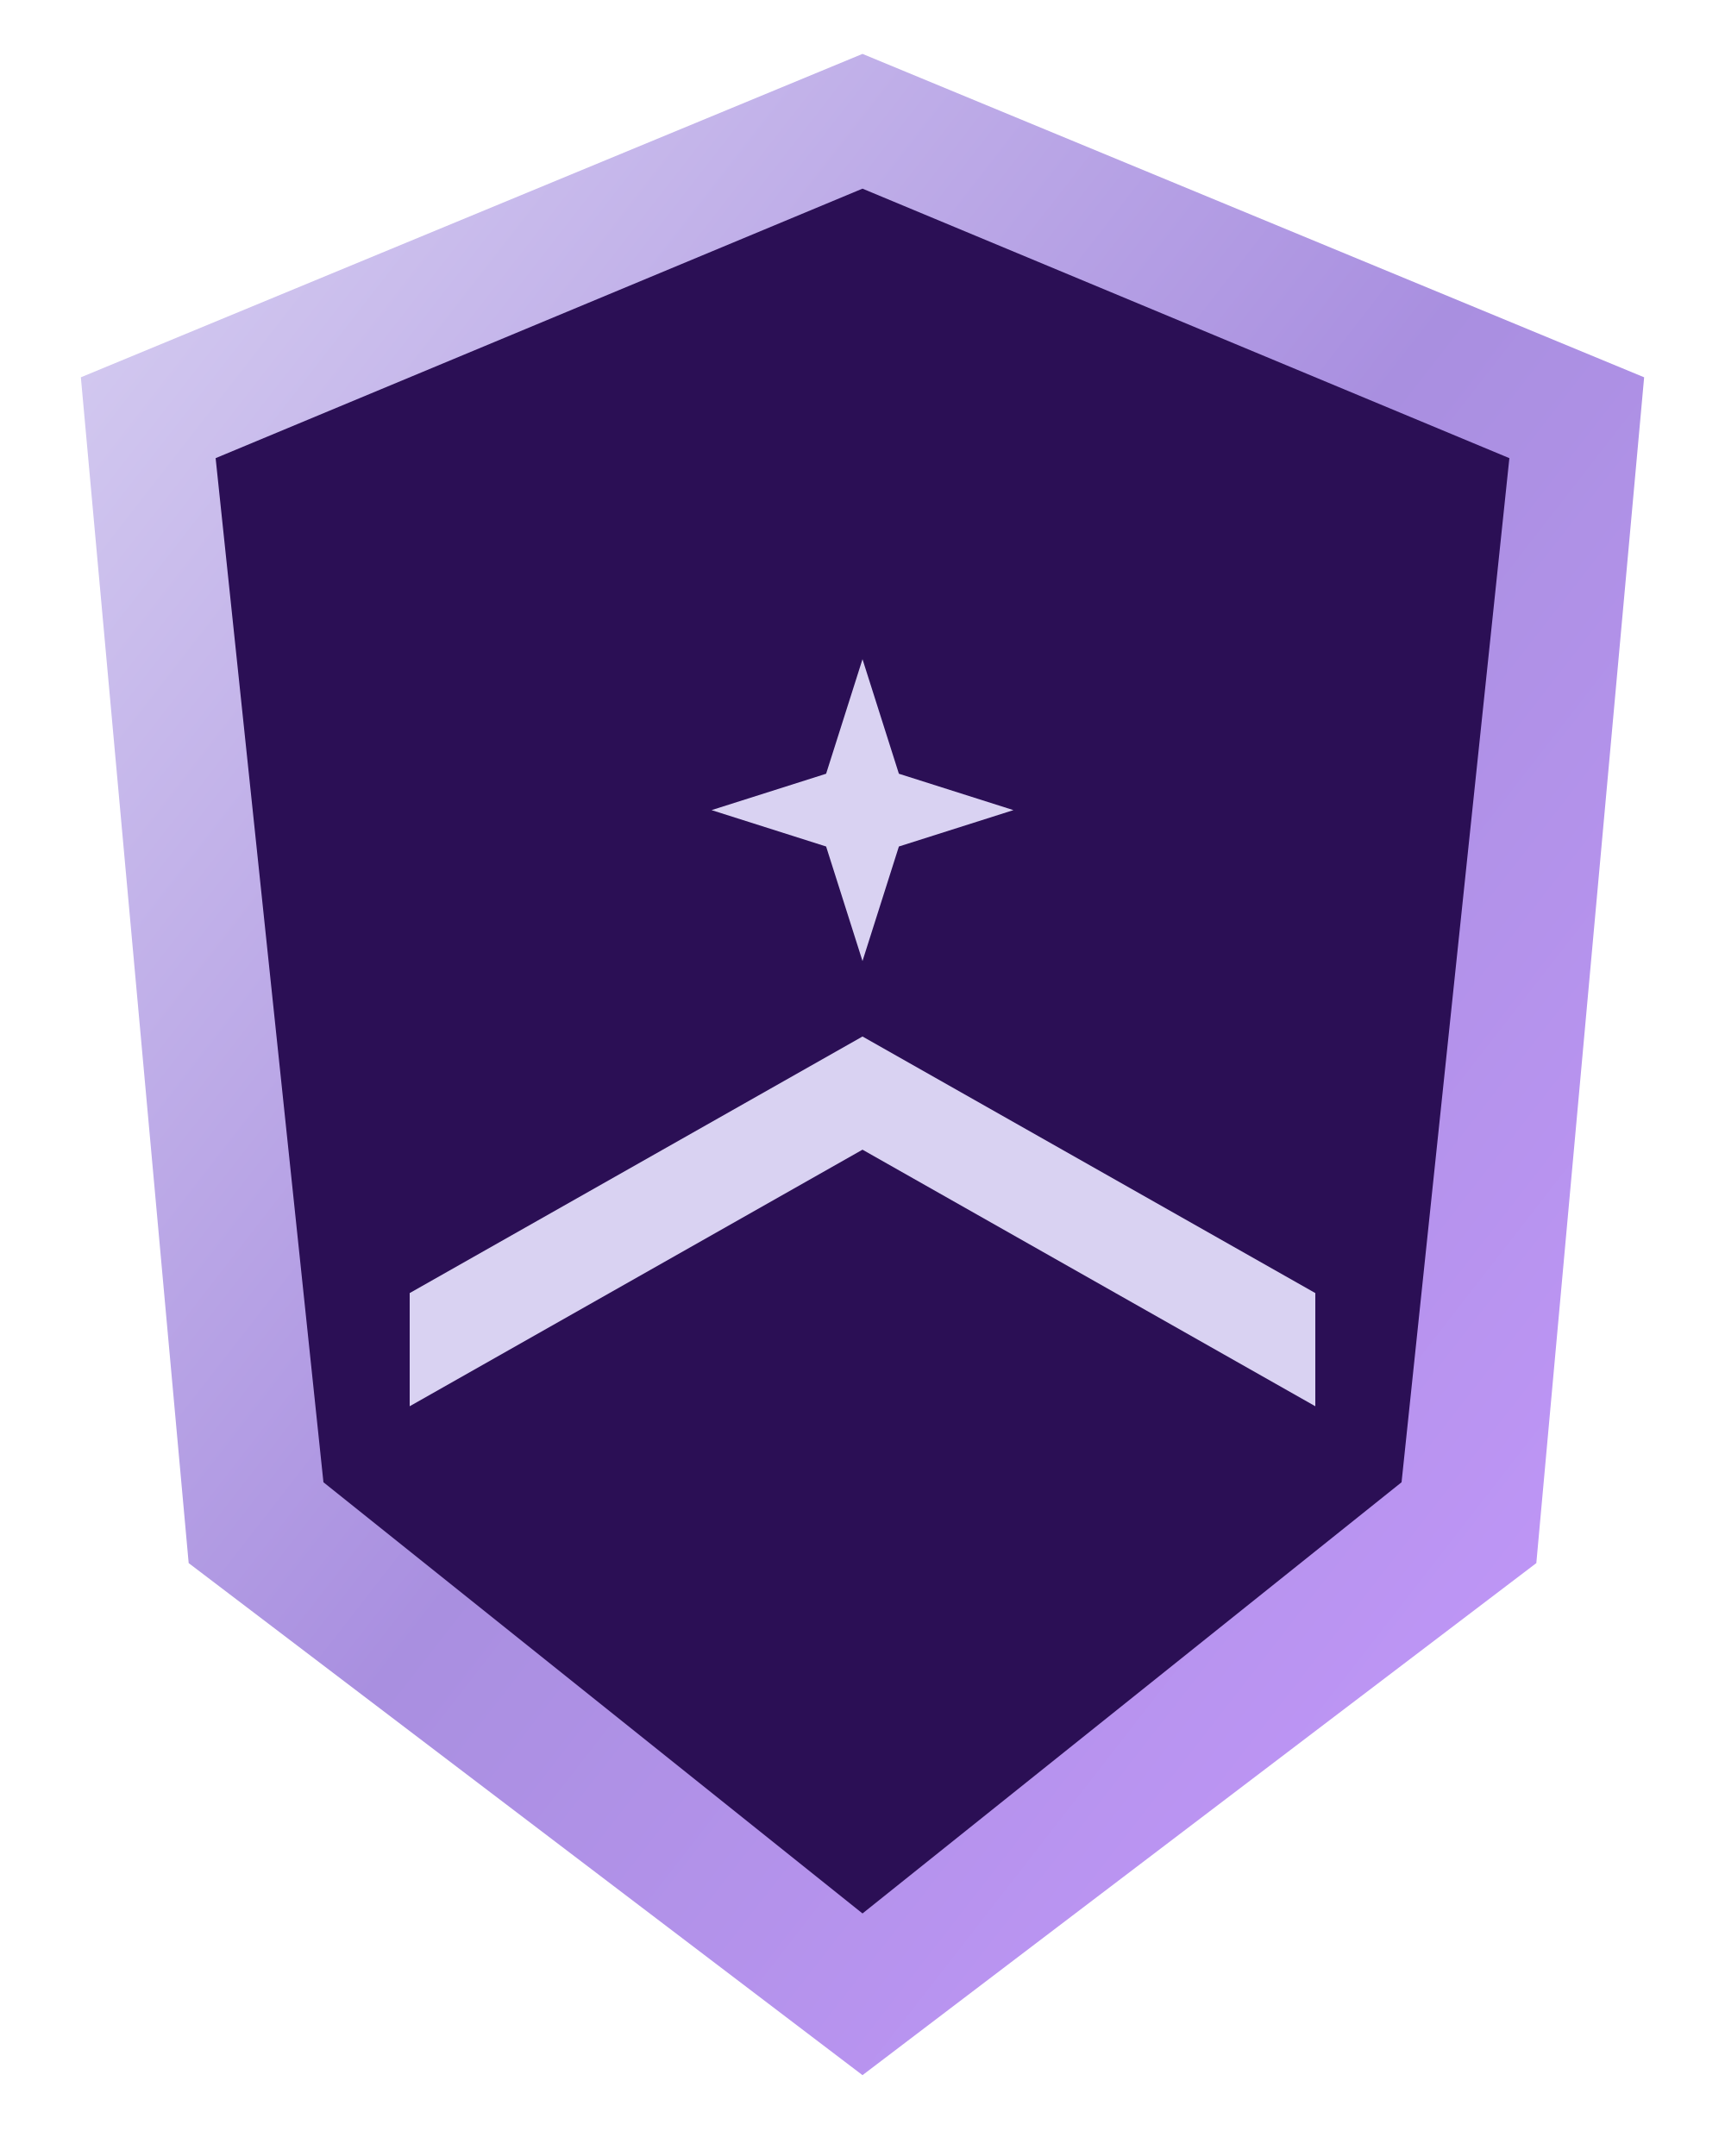
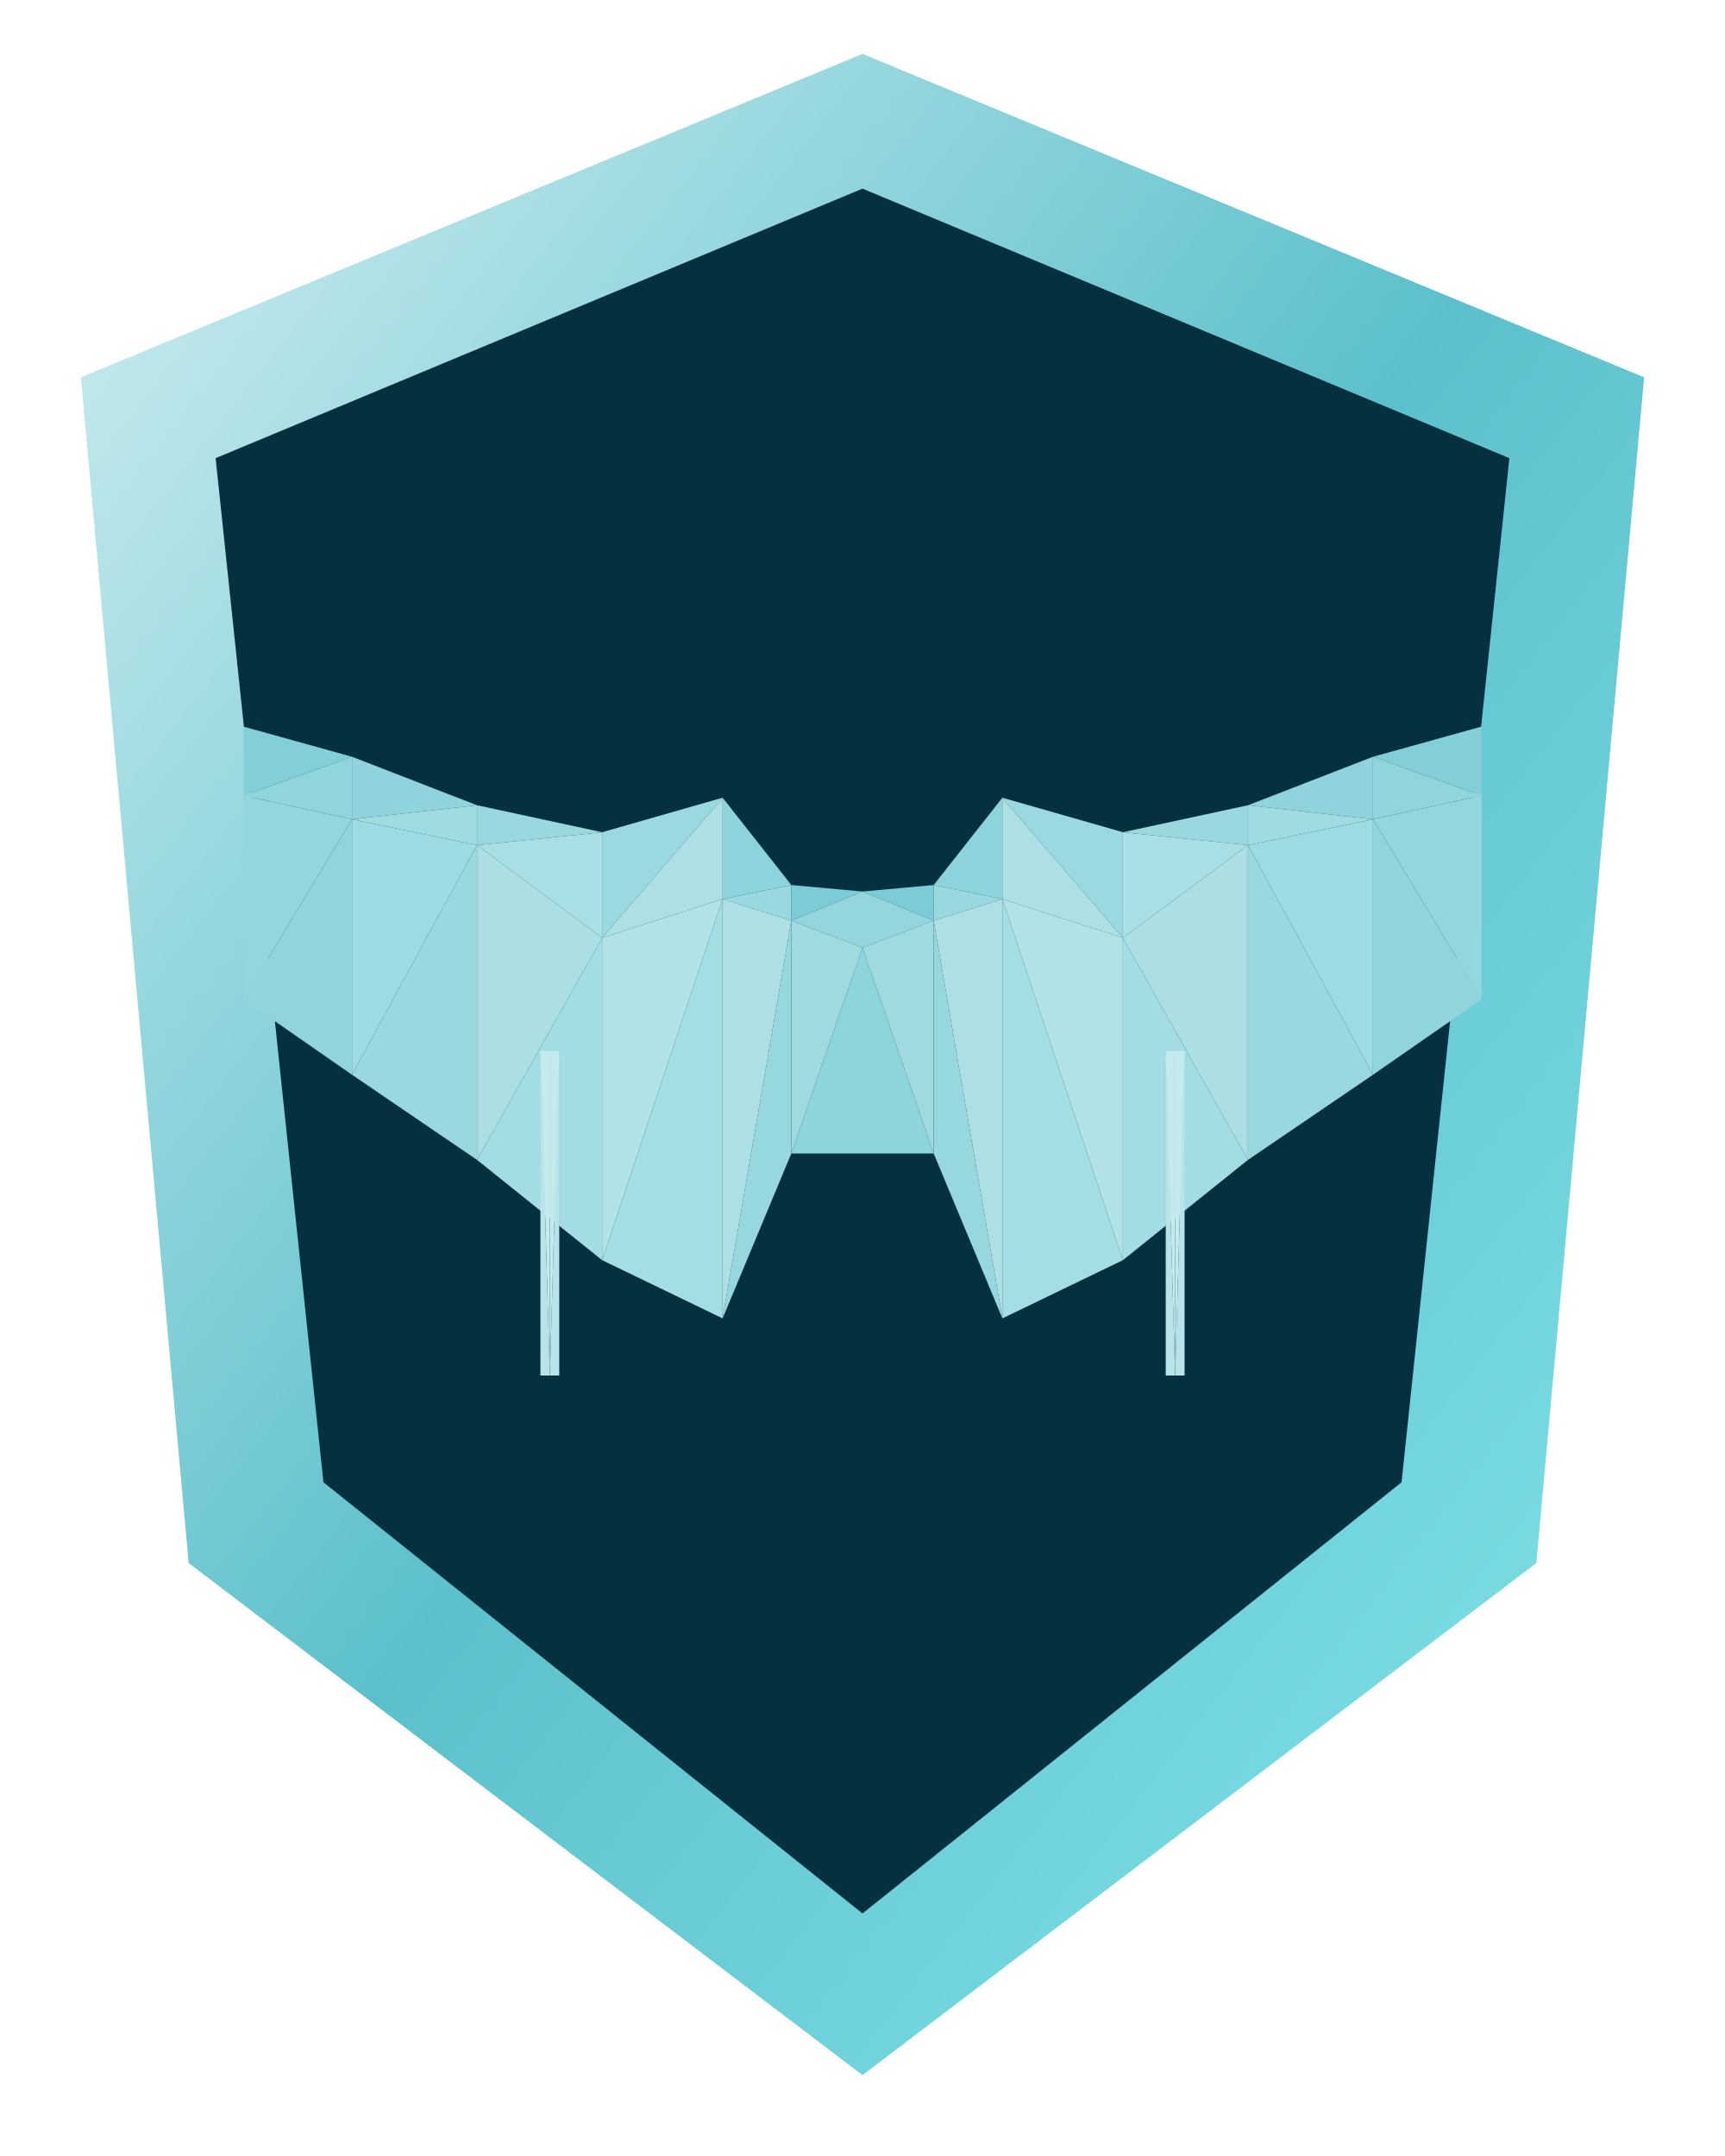
<svg xmlns="http://www.w3.org/2000/svg" viewBox="0 0 64 80">
  <defs>
    <linearGradient id="rim" x2="1" y2="1">
-       <stop stop-color="#d9d2f2" />
-       <stop offset=".5" stop-color="#a98fe0" />
-       <stop offset="1" stop-color="#c798ff" />
+       <stop stop-color="#d3eff1" />
+       <stop offset=".5" stop-color="#5cc0cc" />
+       <stop offset="1" stop-color="#86e6ec" />
    </linearGradient>
  </defs>
  <path fill="url(#rim)" d="M32 2 61 14 57 58 32 77 7 58 3 14Z" />
-   <path fill="#2b0f55" d="M32 7 56 17 52 55 32 71 12 55 8 17Z" />
-   <g fill="#d9d2f2">
-     <polygon points="32.00,24.46 30.65,28.71 26.40,30.06 30.65,31.41 32.00,35.66 33.35,31.41 37.60,30.06 33.35,28.71" />
-     <polygon points="15.20,47.98 32.00,38.46 48.80,47.98 48.80,52.18 32.00,42.66 15.20,52.18" />
+   <path fill="#05303f" d="M32 7 56 17 52 55 32 71 12 55 8 17Z" />
+   <g fill="#d3eff1">
+     <polygon points="32.00,33.08 34.64,32.84 34.64,34.16" fill="#7bccd6" />
+     <polygon points="32.00,33.08 34.64,34.16 32.00,35.16" fill="#95d6de" />
+     <polygon points="32.00,35.16 34.64,34.16 34.64,42.80" fill="#9edae0" />
+     <polygon points="32.00,35.16 34.64,42.80 32.00,42.80" fill="#8ed4db" />
+     <polygon points="34.64,32.84 37.19,29.60 37.19,33.36" fill="#8dd3db" />
+     <polygon points="34.64,32.84 37.19,33.36 34.64,34.16" fill="#99d8df" />
+     <polygon points="34.64,34.16 37.19,33.36 37.19,48.92" fill="#ace0e5" />
+     <polygon points="34.64,34.16 37.19,48.92 34.64,42.80" fill="#97d7de" />
+     <polygon points="37.19,29.60 41.66,30.88 41.66,34.80" fill="#9bd9e0" />
+     <polygon points="37.19,29.60 41.66,34.80 37.19,33.36" fill="#ace0e5" />
+     <polygon points="37.19,33.36 41.66,34.80 41.66,46.76" fill="#b1e2e6" />
+     <polygon points="37.19,33.36 41.66,46.76 37.19,48.92" fill="#a4dde2" />
+     <polygon points="41.66,30.88 46.30,29.88 46.30,31.36" fill="#99d8df" />
+     <polygon points="41.66,30.88 46.30,31.36 41.66,34.80" fill="#a8dee4" />
+     <polygon points="41.66,34.80 46.30,31.36 46.30,43.04" fill="#abdfe4" />
+     <polygon points="41.66,34.80 46.30,43.04 41.66,46.76" fill="#a3dce2" />
+     <polygon points="46.30,29.88 50.94,28.08 50.94,30.40" fill="#8fd4dc" />
+     <polygon points="46.30,29.88 50.94,30.40 46.30,31.36" fill="#a0dbe1" />
+     <polygon points="46.30,31.36 50.94,30.40 50.94,39.88" fill="#9edae1" />
+     <polygon points="46.30,31.36 50.94,39.88 46.30,43.04" fill="#99d8df" />
+     <polygon points="50.94,28.08 54.97,26.96 54.97,29.52" fill="#82cfd8" />
+     <polygon points="50.94,28.08 54.97,29.52 50.94,30.40" fill="#91d5dc" />
+     <polygon points="50.94,30.40 54.97,29.52 54.97,37.08" fill="#94d6dd" />
+     <polygon points="50.94,30.40 54.97,37.08 50.94,39.88" fill="#90d5dc" />
+     <polygon points="43.25,39.00 43.25,51.04 43.60,51.04" fill="#b8e4e9" />
+     <polygon points="43.25,39.00 43.60,51.04 43.60,39.00" fill="#c5eaed" />
+     <polygon points="43.95,39.00 43.95,51.04 43.60,51.04" fill="#b8e4e9" />
+     <polygon points="43.95,39.00 43.60,51.04 43.60,39.00" fill="#c5eaed" />
+     <polygon points="32.00,33.08 29.36,32.84 29.36,34.16" fill="#7bccd6" />
+     <polygon points="32.00,33.08 29.36,34.16 32.00,35.16" fill="#95d6de" />
+     <polygon points="32.00,35.16 29.36,34.16 29.36,42.80" fill="#9edae0" />
+     <polygon points="32.00,35.16 29.36,42.80 32.00,42.80" fill="#8ed4db" />
+     <polygon points="29.36,32.84 26.81,29.60 26.81,33.36" fill="#8dd3db" />
+     <polygon points="29.36,32.84 26.81,33.36 29.36,34.16" fill="#99d8df" />
+     <polygon points="29.36,34.16 26.81,33.36 26.81,48.92" fill="#ace0e5" />
+     <polygon points="29.36,34.16 26.81,48.92 29.36,42.80" fill="#97d7de" />
+     <polygon points="26.81,29.60 22.34,30.88 22.34,34.80" fill="#9bd9e0" />
+     <polygon points="26.81,29.60 22.34,34.80 26.81,33.36" fill="#ace0e5" />
+     <polygon points="26.81,33.36 22.34,34.80 22.34,46.76" fill="#b1e2e6" />
+     <polygon points="26.81,33.36 22.34,46.76 26.81,48.92" fill="#a4dde2" />
+     <polygon points="22.34,30.88 17.70,29.88 17.70,31.36" fill="#99d8df" />
+     <polygon points="22.34,30.88 17.70,31.36 22.34,34.80" fill="#a8dee4" />
+     <polygon points="22.34,34.80 17.70,31.36 17.70,43.04" fill="#abdfe4" />
+     <polygon points="22.34,34.80 17.70,43.04 22.34,46.76" fill="#a3dce2" />
+     <polygon points="17.70,29.88 13.06,28.08 13.06,30.40" fill="#8fd4dc" />
+     <polygon points="17.70,29.88 13.06,30.40 17.70,31.36" fill="#a0dbe1" />
+     <polygon points="17.70,31.36 13.06,30.40 13.06,39.88" fill="#9edae1" />
+     <polygon points="17.70,31.36 13.06,39.88 17.70,43.04" fill="#99d8df" />
+     <polygon points="13.06,28.08 9.03,26.96 9.03,29.52" fill="#82cfd8" />
+     <polygon points="13.06,28.08 9.03,29.52 13.06,30.40" fill="#91d5dc" />
+     <polygon points="13.06,30.40 9.03,29.52 9.03,37.08" fill="#94d6dd" />
+     <polygon points="13.06,30.40 9.03,37.08 13.06,39.88" fill="#90d5dc" />
+     <polygon points="20.75,39.00 20.75,51.04 20.40,51.04" fill="#b8e4e9" />
+     <polygon points="20.75,39.00 20.40,51.04 20.40,39.00" fill="#c5eaed" />
+     <polygon points="20.05,39.00 20.05,51.04 20.40,51.04" fill="#b8e4e9" />
+     <polygon points="20.05,39.00 20.40,51.04 20.40,39.00" fill="#c5eaed" />
  </g>
</svg>
